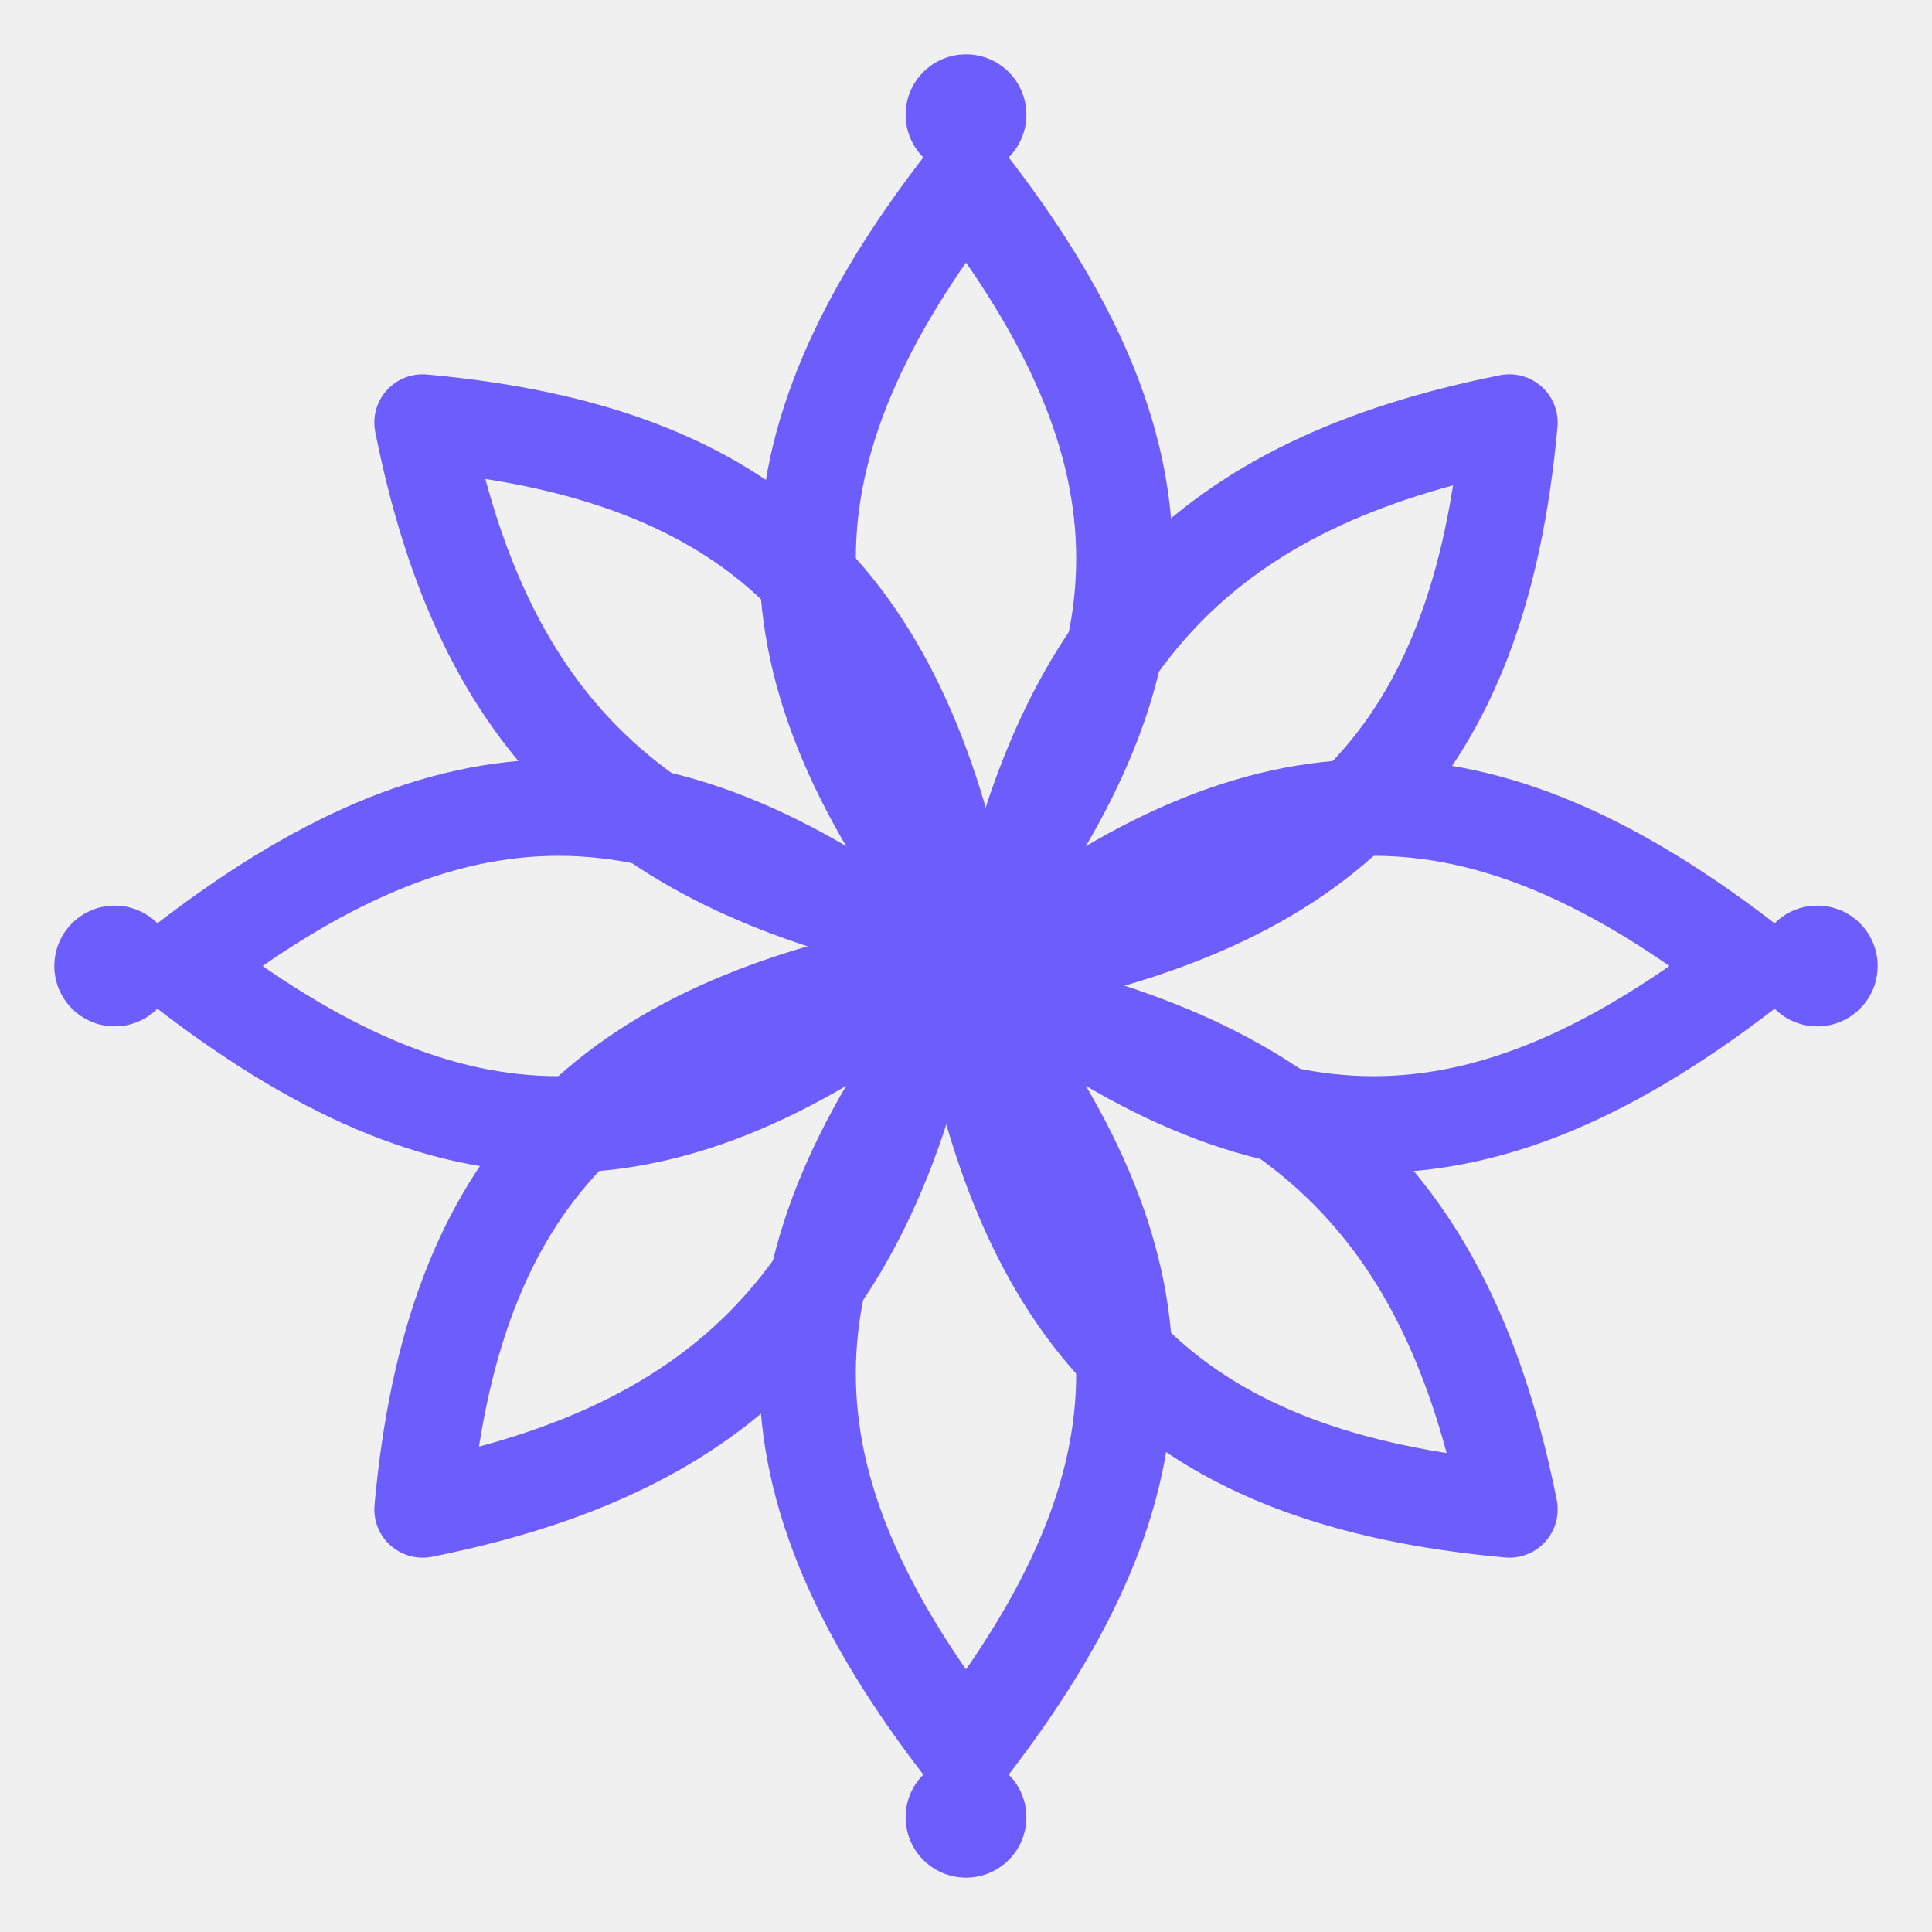
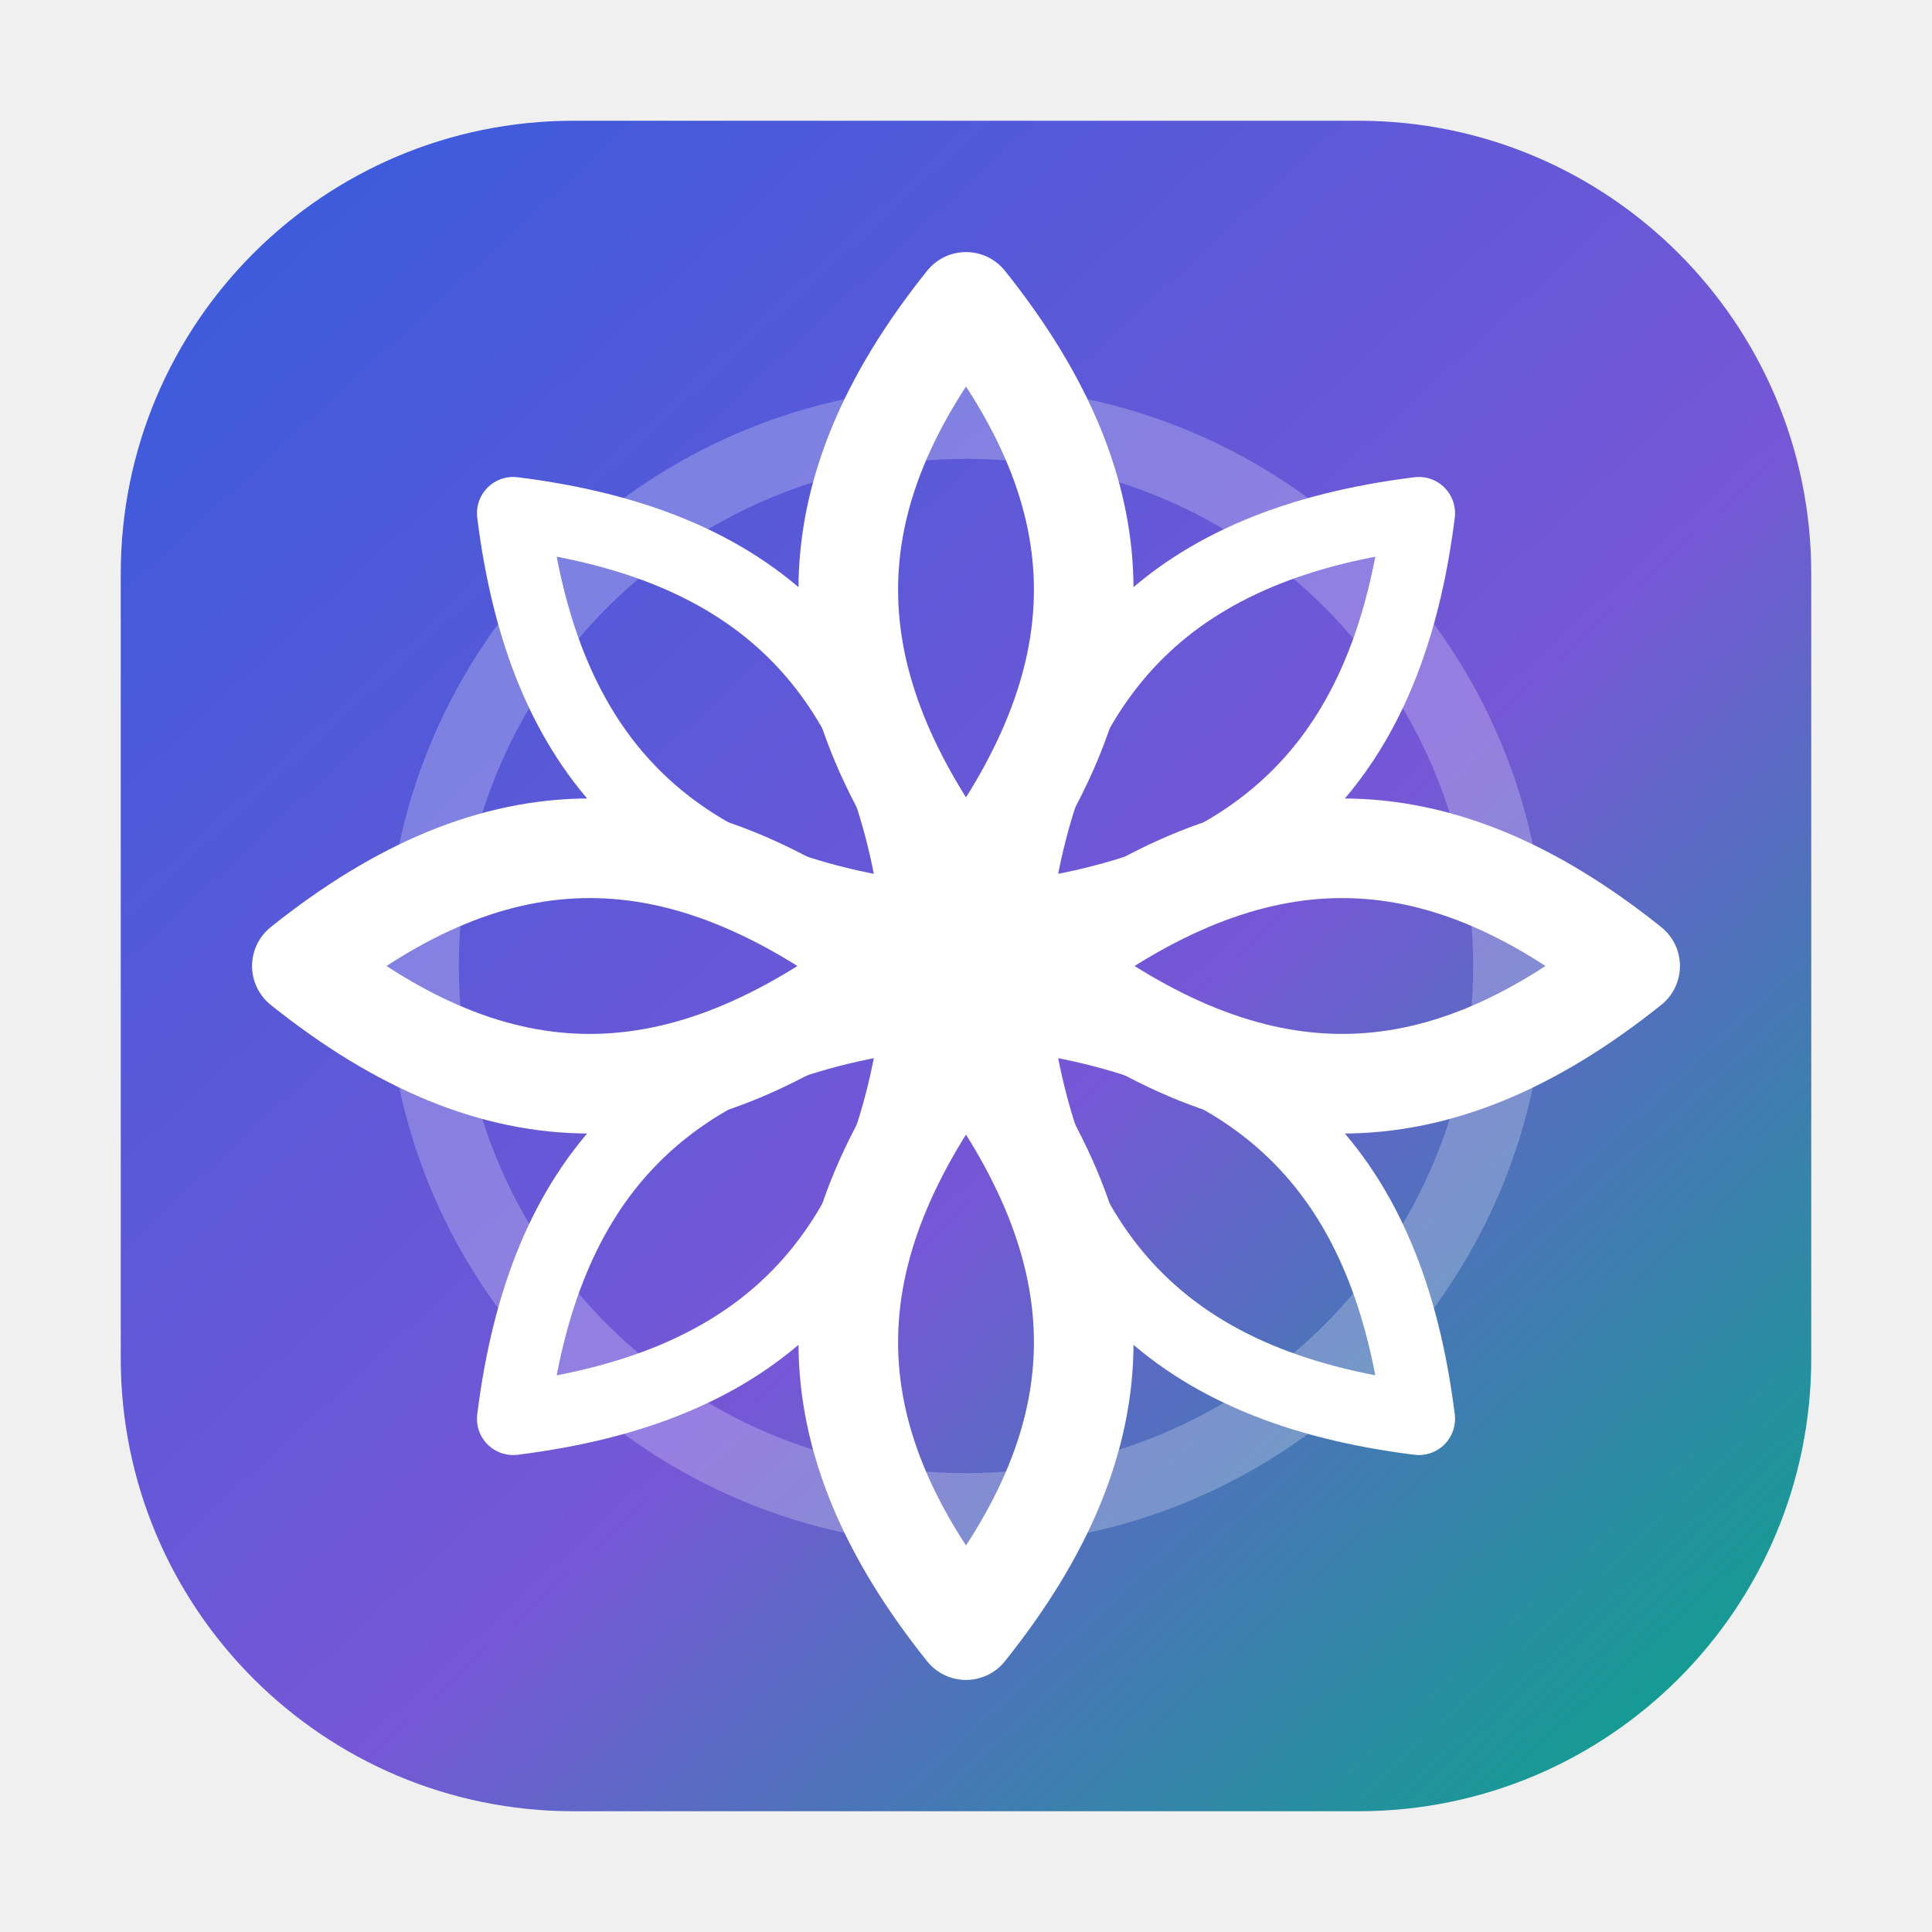
- <svg xmlns="http://www.w3.org/2000/svg" viewBox="0 0 64 64" color="#6d5dfc">
-   <g fill="none" stroke="currentColor" stroke-width="3.2" stroke-linecap="round" stroke-linejoin="round">
-     <path d="M32 6C25 15 25 22 32 31C39 22 39 15 32 6Z" />
-     <path d="M32 58C39 49 39 42 32 33C25 42 25 49 32 58Z" />
-     <path d="M6 32C15 25 22 25 31 32C22 39 15 39 6 32Z" />
-     <path d="M58 32C49 39 42 39 33 32C42 25 49 25 58 32Z" />
-     <path d="M14 14C25 15 30 20 32 31C21 29 16 24 14 14Z" />
-     <path d="M50 14C49 25 44 30 33 32C35 21 40 16 50 14Z" />
-     <path d="M14 50C15 39 20 34 31 32C29 43 24 48 14 50Z" />
-     <path d="M50 50C39 49 34 44 32 33C43 35 48 40 50 50Z" />
+ <svg xmlns="http://www.w3.org/2000/svg" viewBox="0 0 64 64" role="img" aria-label="MyLife">
+   <defs>
+     <linearGradient id="bg" x1="8" y1="6" x2="56" y2="58" gradientUnits="userSpaceOnUse">
+       <stop offset="0" stop-color="#3b5bdb" />
+       <stop offset=".58" stop-color="#7657d6" />
+       <stop offset="1" stop-color="#0f9f8f" />
+     </linearGradient>
+   </defs>
+   <rect x="4" y="4" width="56" height="56" rx="15" fill="url(#bg)" />
+   <circle cx="32" cy="32" r="18" fill="none" stroke="#ffffff" stroke-width="2.4" opacity=".24" />
+   <g fill="none" stroke="#ffffff" stroke-linecap="round" stroke-linejoin="round">
+     <path stroke-width="3.3" d="M32 10c-5.2 6.5-5.2 12.5 0 19.3 5.2-6.8 5.2-12.8 0-19.3Z" />
+     <path stroke-width="3.3" d="M32 54c5.2-6.5 5.2-12.5 0-19.3-5.2 6.8-5.2 12.8 0 19.3Z" />
+     <path stroke-width="3.3" d="M10 32c6.5-5.2 12.5-5.2 19.3 0-6.8 5.2-12.8 5.2-19.3 0Z" />
+     <path stroke-width="3.3" d="M54 32c-6.5 5.2-12.5 5.2-19.3 0 6.8-5.2 12.8-5.2 19.3 0Z" />
+     <path stroke-width="2.4" d="M17 17c8 1 12.3 5 13.4 13.4C22 29.3 18 25 17 17Z" />
+     <path stroke-width="2.4" d="M47 17c-1 8-5 12.3-13.4 13.4C34.7 22 39 18 47 17Z" />
+     <path stroke-width="2.4" d="M17 47c1-8 5-12.3 13.4-13.4C29.3 42 25 46 17 47Z" />
+     <path stroke-width="2.4" d="M47 47c-8-1-12.3-5-13.4-13.4C42 34.7 46 39 47 47Z" />
  </g>
-   <circle cx="32" cy="32" r="3.2" fill="currentColor" />
-   <circle cx="32" cy="3.8" r="2" fill="currentColor" />
-   <circle cx="32" cy="60.2" r="2" fill="currentColor" />
-   <circle cx="3.8" cy="32" r="2" fill="currentColor" />
-   <circle cx="60.2" cy="32" r="2" fill="currentColor" />
+   <circle cx="32" cy="32" r="4.1" fill="#ffffff" />
</svg>
